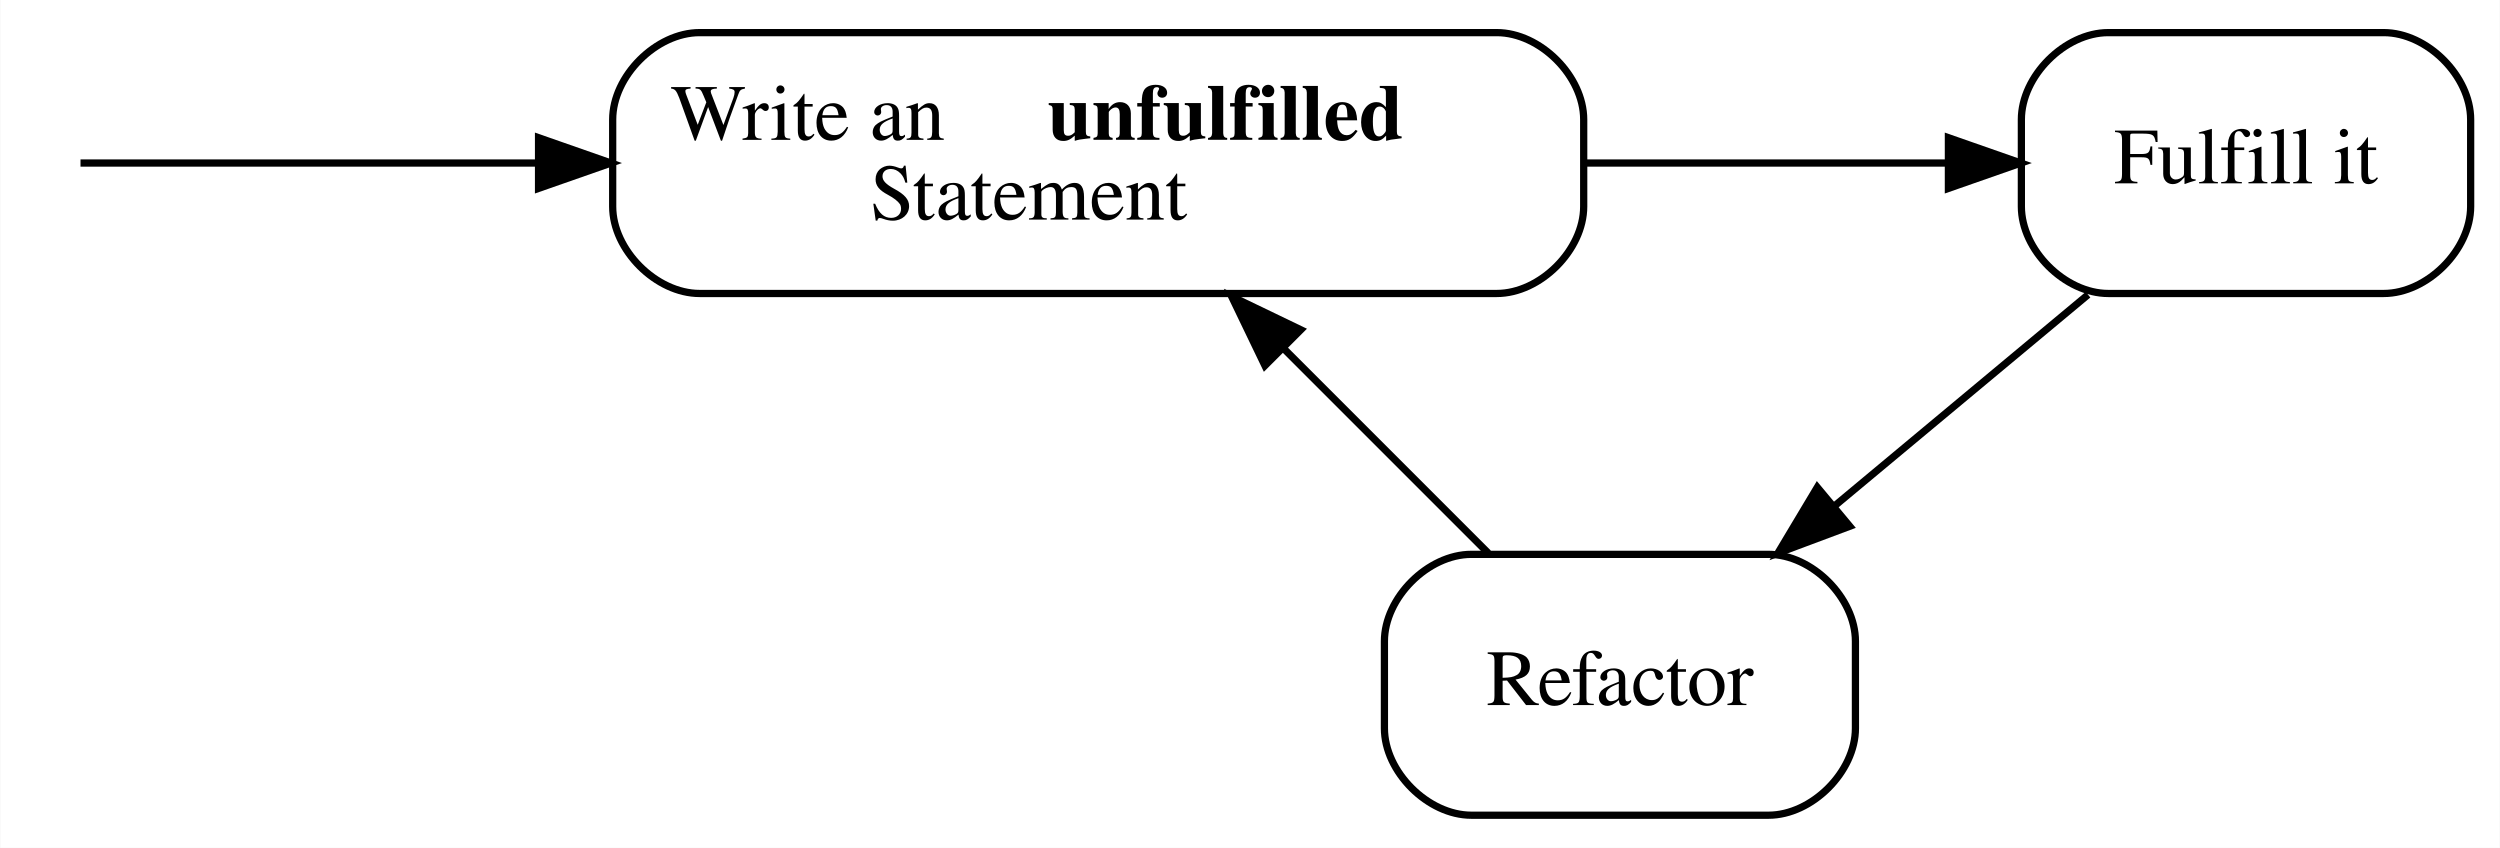
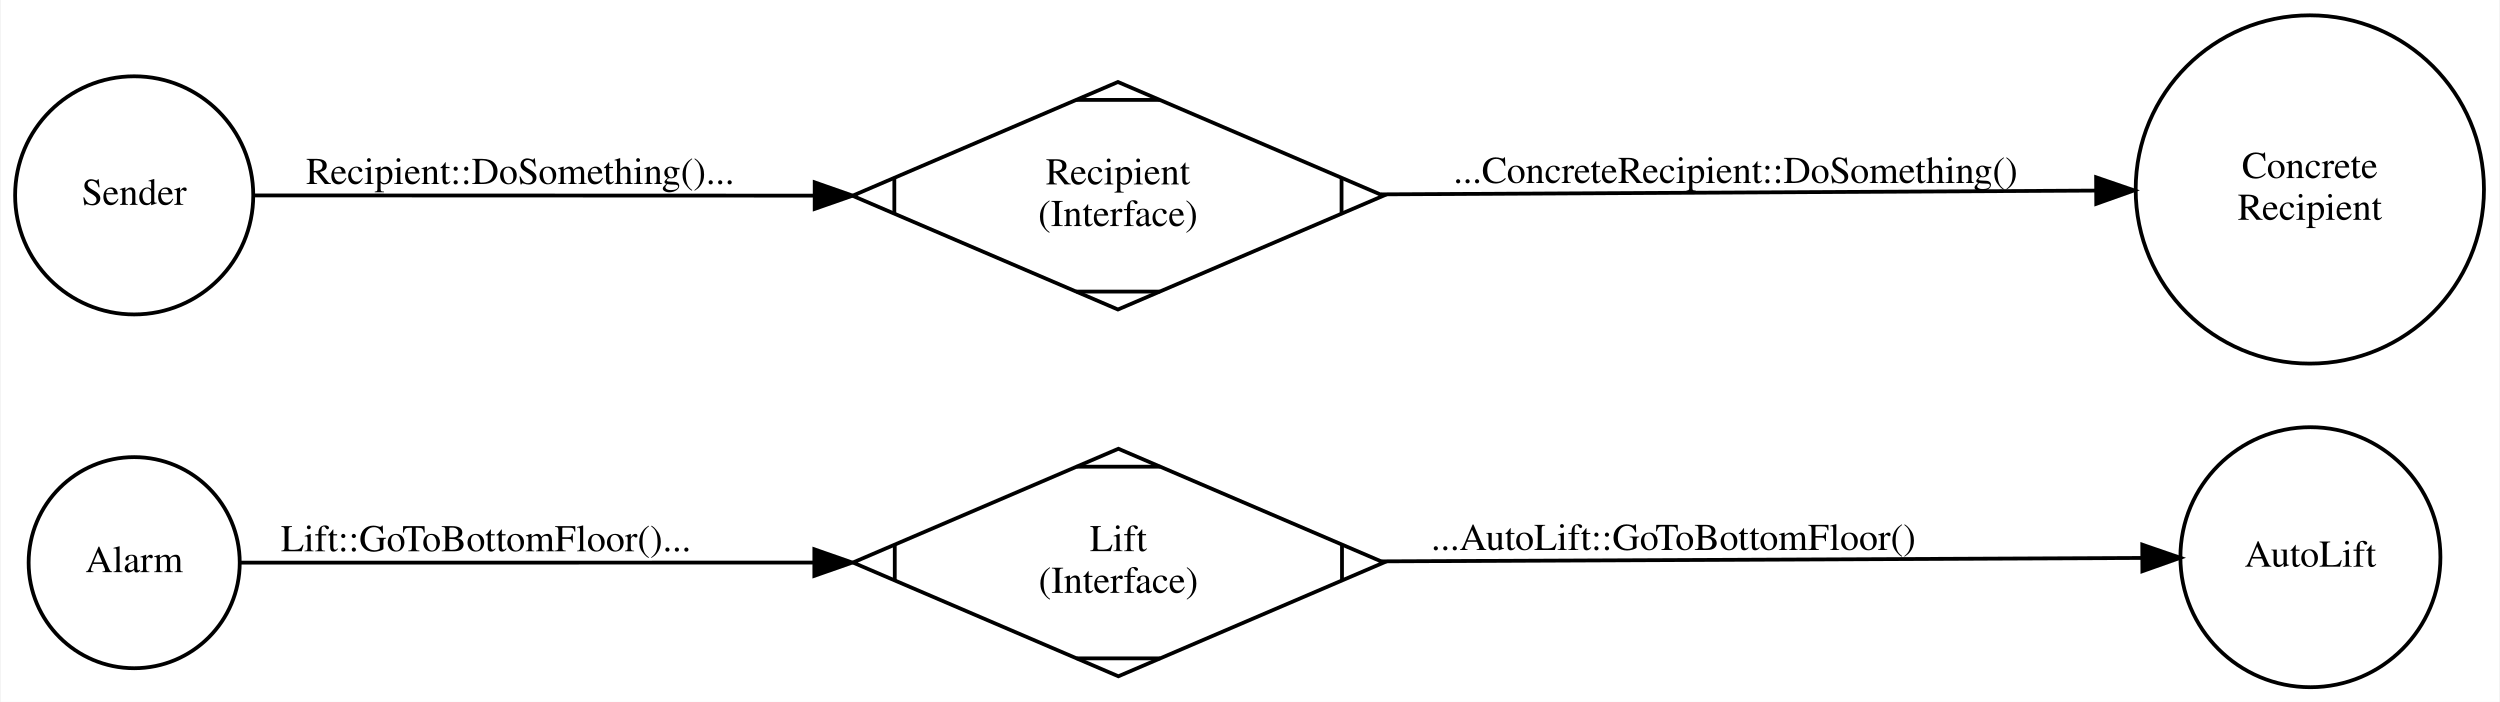
- <svg xmlns="http://www.w3.org/2000/svg" width="345pt" height="117pt" viewBox="0.00 0.00 344.90 117.00">
-   <g id="graph0" class="graph" transform="scale(1 1) rotate(0) translate(4 113)">
-     <polygon fill="white" stroke="none" points="-4,4 -4,-113 340.9,-113 340.9,4 -4,4" />
+ <svg xmlns="http://www.w3.org/2000/svg" width="659pt" height="185pt" viewBox="0.00 0.00 658.91 185.08">
+   <g id="graph0" class="graph" transform="scale(1 1) rotate(0) translate(4 181.083)">
+     <polygon fill="white" stroke="none" points="-4,4 -4,-181.083 654.907,-181.083 654.907,4 -4,4" />
    <g id="node1" class="node">
-       <path fill="none" stroke="black" d="M92.5,-72.5C92.5,-72.5 202.5,-72.5 202.5,-72.5 208.5,-72.5 214.5,-78.5 214.5,-84.5 214.5,-84.5 214.5,-96.5 214.5,-96.5 214.5,-102.5 208.5,-108.5 202.5,-108.5 202.5,-108.5 92.5,-108.5 92.5,-108.5 86.5,-108.5 80.5,-102.5 80.5,-96.5 80.5,-96.5 80.5,-84.5 80.5,-84.5 80.5,-78.5 86.5,-72.5 92.5,-72.5" />
-       <text text-anchor="start" x="88.5" y="-93.7" font-family="Times,serif" font-size="11.00">Write an </text>
-       <text text-anchor="start" x="140.5" y="-93.7" font-family="Times,serif" font-weight="bold" font-size="11.00">unfulfilled</text>
-       <text text-anchor="start" x="116" y="-82.7" font-family="Times,serif" font-size="11.00"> Statement</text>
+       <ellipse fill="none" stroke="black" cx="31.199" cy="-129.563" rx="31.4" ry="31.4" />
+       <text text-anchor="middle" x="31.199" y="-127.063" font-family="Times,serif" font-size="10.00">Sender</text>
+     </g>
+     <g id="node3" class="node">
+       <polygon fill="none" stroke="black" points="290.629,-159.462 220.629,-129.462 290.629,-99.462 360.629,-129.462 290.629,-159.462" />
+       <polyline fill="none" stroke="black" points="231.659,-134.189 231.659,-124.735 " />
+       <polyline fill="none" stroke="black" points="279.599,-104.189 301.659,-104.189 " />
+       <polyline fill="none" stroke="black" points="349.599,-124.735 349.599,-134.189 " />
+       <polyline fill="none" stroke="black" points="301.659,-154.735 279.599,-154.735 " />
+       <text text-anchor="middle" x="290.629" y="-132.462" font-family="Times,serif" font-size="10.00">Recipient</text>
+       <text text-anchor="middle" x="290.629" y="-121.462" font-family="Times,serif" font-size="10.00">(Interface)</text>
+     </g>
+     <g id="edge1" class="edge">
+       <path fill="none" stroke="black" d="M62.492,-129.551C98.93,-129.536 160.502,-129.513 210.503,-129.493" />
+       <polygon fill="black" stroke="black" points="210.661,-132.993 220.66,-129.489 210.658,-125.993 210.661,-132.993" />
+       <text text-anchor="middle" x="132.992" y="-132.551" font-family="Times,serif" font-size="10.00">Recipient::DoSomething()...</text>
    </g>
    <g id="node2" class="node">
-       <path fill="none" stroke="black" d="M286.9,-72.5C286.9,-72.5 324.9,-72.5 324.9,-72.5 330.9,-72.5 336.9,-78.5 336.9,-84.5 336.9,-84.5 336.9,-96.5 336.9,-96.5 336.9,-102.5 330.9,-108.5 324.9,-108.5 324.9,-108.5 286.9,-108.5 286.9,-108.5 280.9,-108.5 274.9,-102.5 274.9,-96.5 274.9,-96.5 274.9,-84.5 274.9,-84.5 274.9,-78.5 280.9,-72.5 286.9,-72.5" />
-       <text text-anchor="middle" x="305.9" y="-87.7" font-family="Times,serif" font-size="11.00">Fulfill it</text>
+       <ellipse fill="none" stroke="black" cx="604.945" cy="-131.121" rx="45.924" ry="45.924" />
+       <text text-anchor="middle" x="604.945" y="-134.121" font-family="Times,serif" font-size="10.00">Concrete</text>
+       <text text-anchor="middle" x="604.945" y="-123.121" font-family="Times,serif" font-size="10.00">Recipient</text>
    </g>
    <g id="edge2" class="edge">
-       <path fill="none" stroke="black" d="M214.676,-90.5C231.666,-90.5 249.413,-90.5 264.689,-90.5" />
-       <polygon fill="black" stroke="black" points="264.83,-94 274.83,-90.5 264.83,-87 264.83,-94" />
+       <path fill="none" stroke="black" d="M359.996,-129.828C416.605,-130.127 495.589,-130.544 548.407,-130.823" />
+       <polygon fill="black" stroke="black" points="548.589,-134.324 558.607,-130.877 548.626,-127.324 548.589,-134.324" />
+       <text text-anchor="middle" x="453.496" y="-132.828" font-family="Times,serif" font-size="10.00">...ConcreteRecipient::DoSomething()</text>
    </g>
-     <g id="node3" class="node">
-       <path fill="none" stroke="black" d="M199,-0.5C199,-0.5 240,-0.5 240,-0.5 246,-0.5 252,-6.5 252,-12.5 252,-12.5 252,-24.5 252,-24.5 252,-30.5 246,-36.5 240,-36.5 240,-36.5 199,-36.5 199,-36.5 193,-36.5 187,-30.5 187,-24.5 187,-24.5 187,-12.5 187,-12.5 187,-6.5 193,-0.5 199,-0.5" />
-       <text text-anchor="middle" x="219.5" y="-15.7" font-family="Times,serif" font-size="11.00">Refactor</text>
+     <g id="node4" class="node">
+       <ellipse fill="none" stroke="black" cx="31.199" cy="-32.7" rx="27.835" ry="27.835" />
+       <text text-anchor="middle" x="31.199" y="-30.2" font-family="Times,serif" font-size="10.00">Alarm</text>
+     </g>
+     <g id="node6" class="node">
+       <polygon fill="none" stroke="black" points="290.745,-62.737 220.745,-32.737 290.745,-2.737 360.745,-32.737 290.745,-62.737" />
+       <polyline fill="none" stroke="black" points="231.775,-37.464 231.775,-28.01 " />
+       <polyline fill="none" stroke="black" points="279.715,-7.464 301.775,-7.464 " />
+       <polyline fill="none" stroke="black" points="349.715,-28.01 349.715,-37.464 " />
+       <polyline fill="none" stroke="black" points="301.775,-58.01 279.715,-58.01 " />
+       <text text-anchor="middle" x="290.745" y="-35.737" font-family="Times,serif" font-size="10.00">Lift</text>
+       <text text-anchor="middle" x="290.745" y="-24.737" font-family="Times,serif" font-size="10.00">(Interface)</text>
    </g>
    <g id="edge3" class="edge">
-       <path fill="none" stroke="black" d="M284.098,-72.331C273.456,-63.463 260.496,-52.664 248.986,-43.072" />
-       <polygon fill="black" stroke="black" points="251.218,-40.376 241.295,-36.663 246.737,-45.754 251.218,-40.376" />
+       <path fill="none" stroke="black" d="M58.975,-32.703C94.835,-32.709 158.766,-32.718 210.413,-32.725" />
+       <polygon fill="black" stroke="black" points="210.566,-36.225 220.567,-32.727 210.567,-29.225 210.566,-36.225" />
+       <text text-anchor="middle" x="123.975" y="-35.703" font-family="Times,serif" font-size="10.00">Lift::GoToBottomFloor()...</text>
+     </g>
+     <g id="node5" class="node">
+       <ellipse fill="none" stroke="black" cx="605.099" cy="-34.142" rx="34.285" ry="34.285" />
+       <text text-anchor="middle" x="605.099" y="-31.642" font-family="Times,serif" font-size="10.00">AutoLift</text>
    </g>
    <g id="edge4" class="edge">
-       <path fill="none" stroke="black" d="M201.331,-36.669C192.785,-45.215 182.444,-55.556 173.12,-64.88" />
-       <polygon fill="black" stroke="black" points="170.509,-62.541 165.913,-72.087 175.459,-67.49 170.509,-62.541" />
-     </g>
-     <g id="node4" class="node" />
-     <g id="edge1" class="edge">
-       <path fill="none" stroke="black" d="M7.06,-90.5C16.394,-90.5 42.757,-90.5 70.157,-90.5" />
-       <polygon fill="black" stroke="black" points="70.269,-94 80.269,-90.5 70.269,-87 70.269,-94" />
+       <path fill="none" stroke="black" d="M360.12,-33.047C421.185,-33.32 508.283,-33.709 560.5,-33.943" />
+       <polygon fill="black" stroke="black" points="560.759,-37.444 570.775,-33.989 560.791,-30.444 560.759,-37.444" />
+       <text text-anchor="middle" x="437.12" y="-36.047" font-family="Times,serif" font-size="10.00">...AutoLift::GoToBottomFloor()</text>
    </g>
  </g>
</svg>
